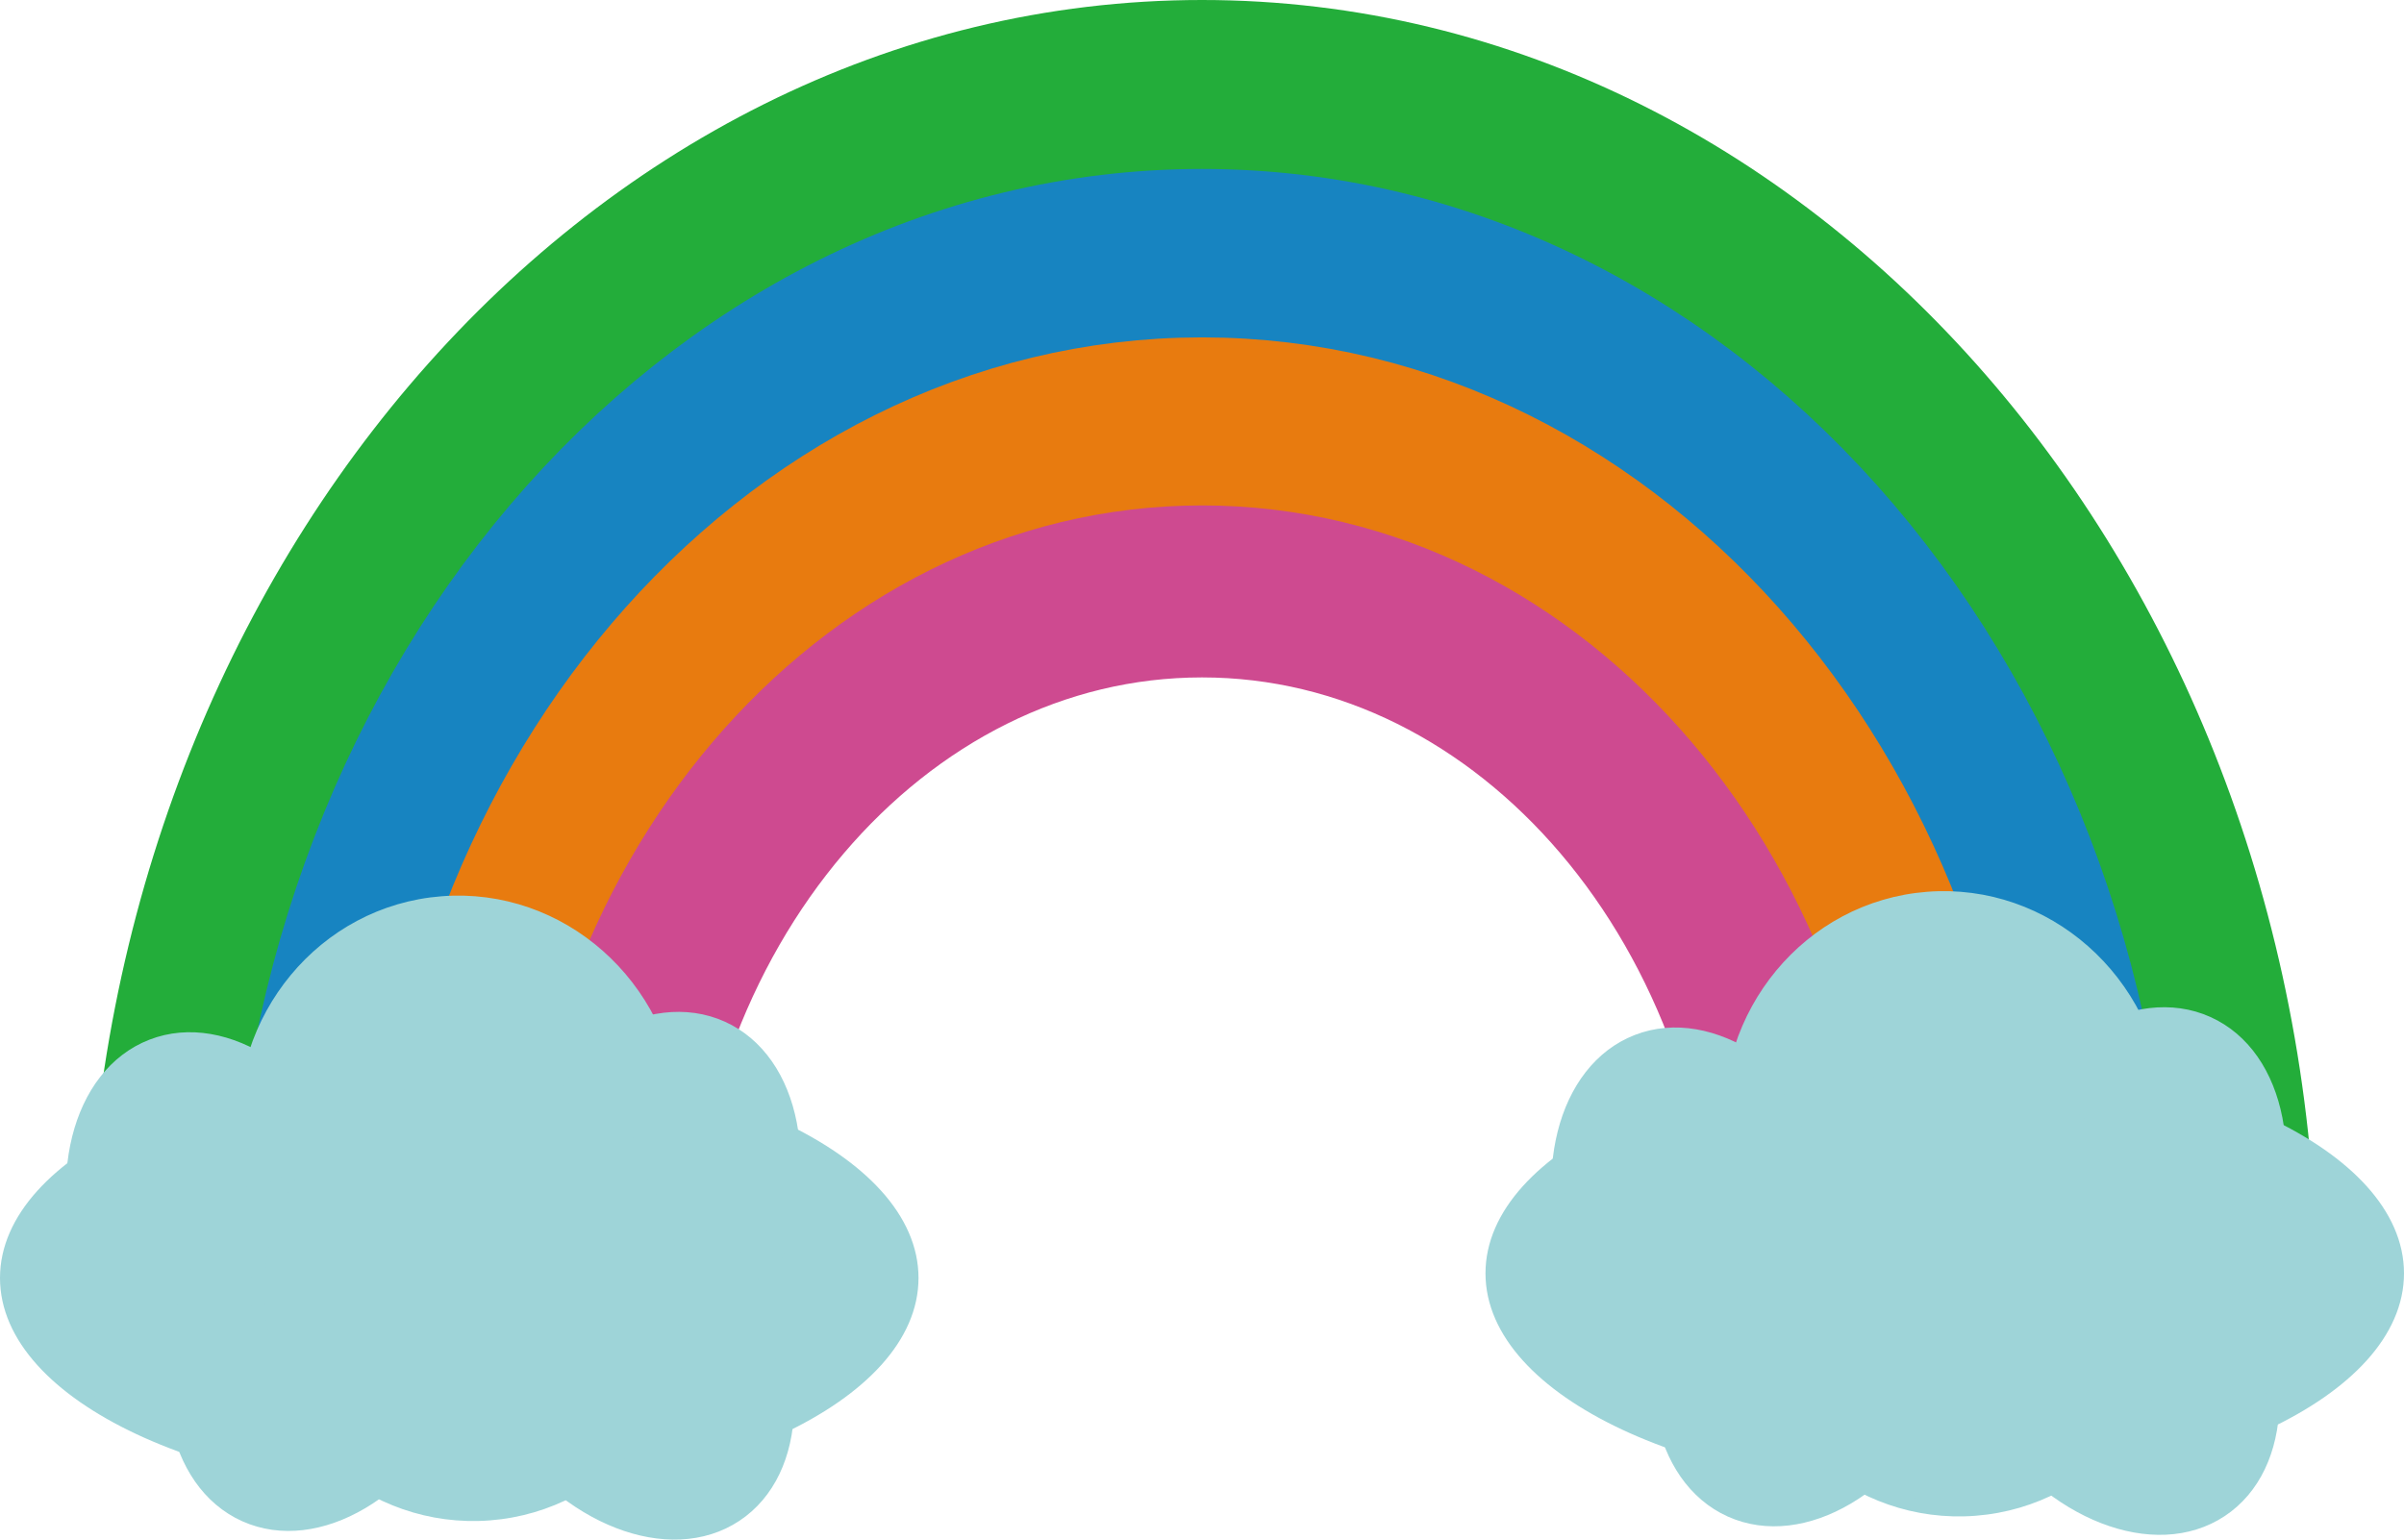
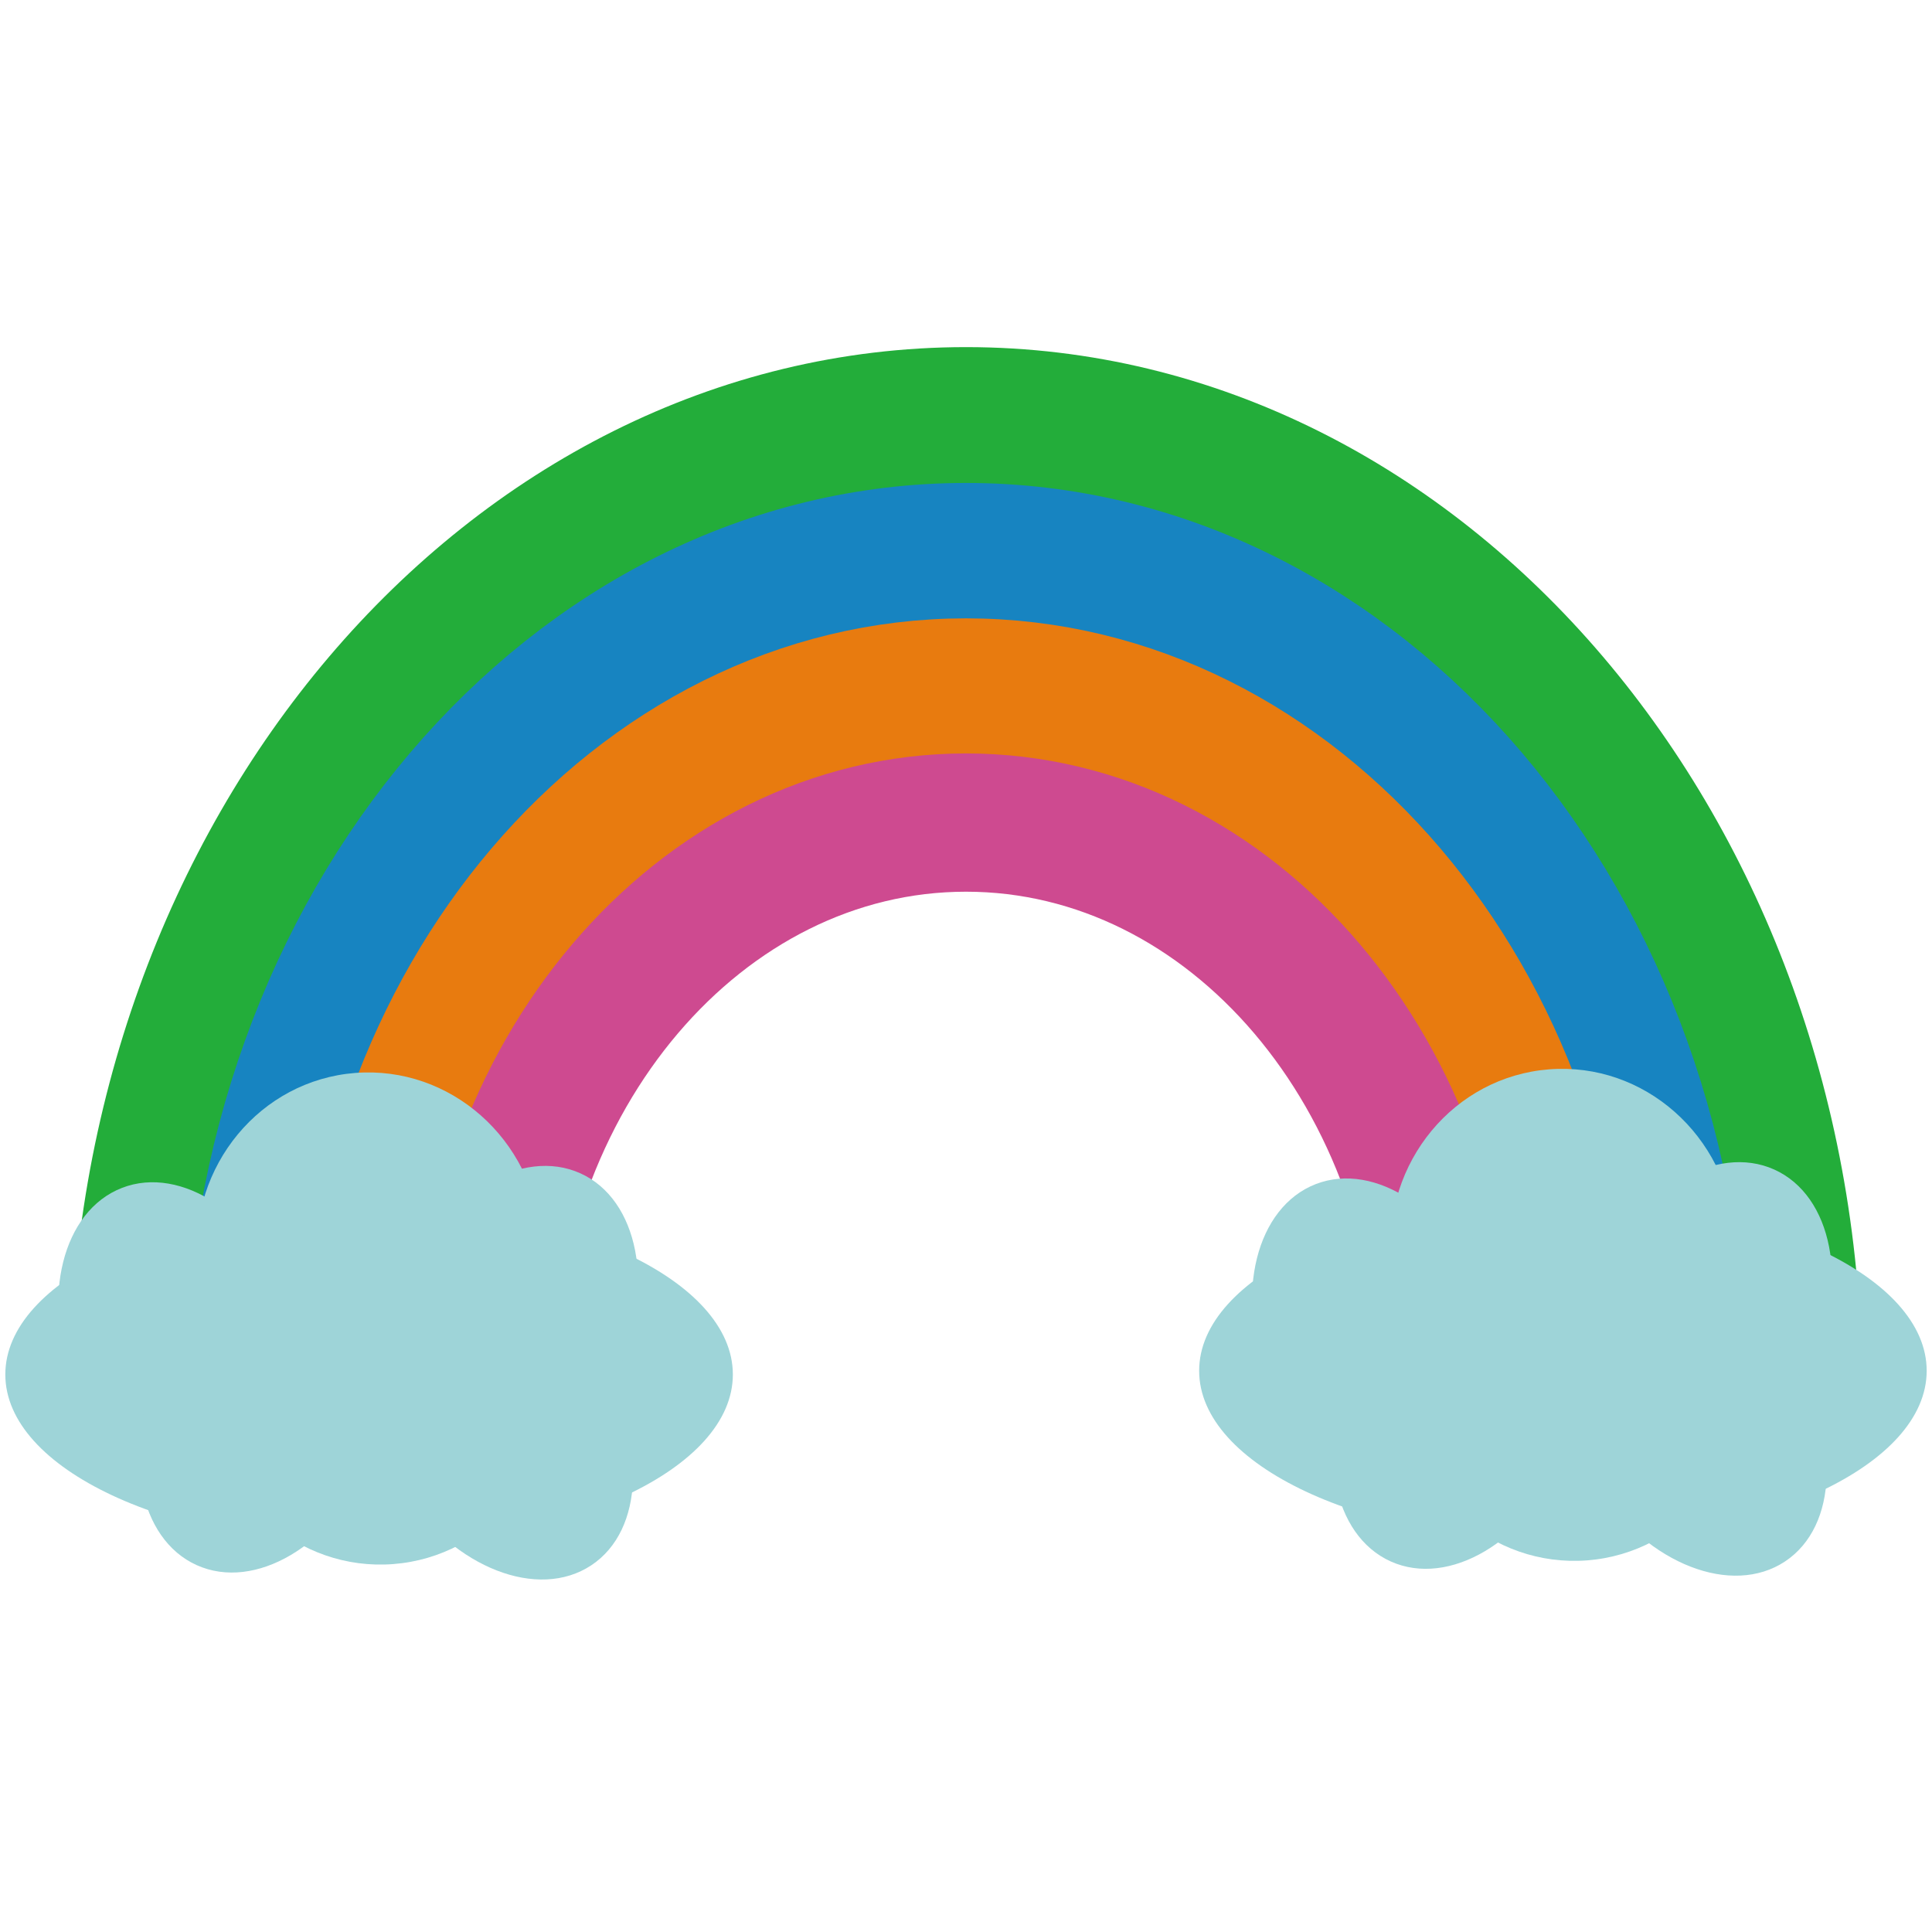
- <svg xmlns="http://www.w3.org/2000/svg" id="rainbow" width="181.64" height="116.37" viewBox="0 0 181.64 116.37">
+ <svg xmlns="http://www.w3.org/2000/svg" id="rainbow" width="550" height="550" viewBox="0 0 181.64 116.37">
  <defs>
    <style>
+       #rainbow:hover{cursor:pointer;}
+       #rainbow:hover #clouds{
+           transform: rotate(-10deg);
+           transform-origin: center;
+           transition: all 2s ease;
+       }
+       #rainbow:hover #clouds-2{
+           transform: rotate(10deg);
+           transform-origin: center;
+           transition: all 2s ease;
+       }
+ 
      .cls-1, .cls-2, .cls-3, .cls-4, .cls-5 {
        fill: none;
+         stroke-miterlimit: 10;
        stroke-width: 13px;
      }

      .cls-1 {
        stroke: #000;
-       }
- 
-       .cls-1, .cls-2, .cls-3, .cls-4, .cls-5, .cls-6 {
-         stroke-miterlimit: 10;
      }

      .cls-2 {
        stroke: #23ad3a;
      }

      .cls-3 {
        stroke: #1784c1;
      }

      .cls-4 {
        stroke: #e87b0f;
      }

      .cls-5 {
        stroke: #ce4a90;
      }

      .cls-6 {
        fill: #9ed4d8;
-         stroke: #9ed4d8;
      }
    </style>
  </defs>
  <path id="color1" class="cls-1" d="M34.7,98c0-36.4,25.17-66,56.12-66s56.12,29.62,56.12,66" />
  <path id="color2" class="cls-2" d="M13.08,98C13.08,47.52,48,6.5,90.82,6.5s77.74,41,77.74,91.45" />
  <path id="color3" class="cls-3" d="M23.89,98c0-43.41,30-78.73,66.93-78.73S157.75,54.54,157.75,98" />
  <path id="color4" class="cls-4" d="M34.7,98c0-36.4,25.17-66,56.12-66s56.12,29.62,56.12,66" />
  <path id="color5" class="cls-5" d="M45.51,98c0-29.44,20.29-53.3,45.31-53.3S136.13,68.51,136.13,98" />
  <g id="clouds">
    <ellipse class="cls-6" cx="34.7" cy="96.59" rx="34.2" ry="16.05" />
    <ellipse class="cls-6" cx="34.7" cy="84.92" rx="16.21" ry="16.73" transform="translate(-6.47 2.94) rotate(-4.44)" />
    <ellipse class="cls-6" cx="48.26" cy="91.68" rx="15.36" ry="10.85" transform="translate(-55.15 98.1) rotate(-65.79)" />
    <ellipse class="cls-6" cx="17.01" cy="93.37" rx="10.85" ry="15.36" transform="translate(-32.59 12.46) rotate(-21.19)" />
    <ellipse class="cls-6" cx="24.8" cy="100.51" rx="15.36" ry="10.85" transform="translate(-77.04 81.91) rotate(-65.79)" />
    <ellipse class="cls-6" cx="47.1" cy="101.73" rx="10.85" ry="15.36" transform="translate(-48.35 42.94) rotate(-33.53)" />
    <ellipse class="cls-6" cx="35.69" cy="97.73" rx="16.21" ry="16.73" transform="translate(-7.46 3.06) rotate(-4.44)" />
  </g>
  <g id="clouds-2" data-name="clouds">
    <ellipse class="cls-6" cx="146.94" cy="96.24" rx="34.2" ry="16.05" />
    <ellipse class="cls-6" cx="146.94" cy="84.57" rx="16.21" ry="16.73" transform="translate(-6.11 11.64) rotate(-4.44)" />
    <ellipse class="cls-6" cx="160.51" cy="91.33" rx="15.36" ry="10.85" transform="translate(11.39 200.27) rotate(-65.79)" />
    <ellipse class="cls-6" cx="129.25" cy="93.02" rx="10.85" ry="15.36" transform="translate(-24.88 53) rotate(-21.19)" />
    <ellipse class="cls-6" cx="137.05" cy="100.16" rx="15.36" ry="10.85" transform="translate(-10.5 184.08) rotate(-65.79)" />
    <ellipse class="cls-6" cx="159.34" cy="101.38" rx="10.85" ry="15.36" transform="translate(-29.49 104.87) rotate(-33.53)" />
    <ellipse class="cls-6" cx="147.94" cy="97.38" rx="16.21" ry="16.73" transform="translate(-7.1 11.75) rotate(-4.44)" />
  </g>
</svg>
